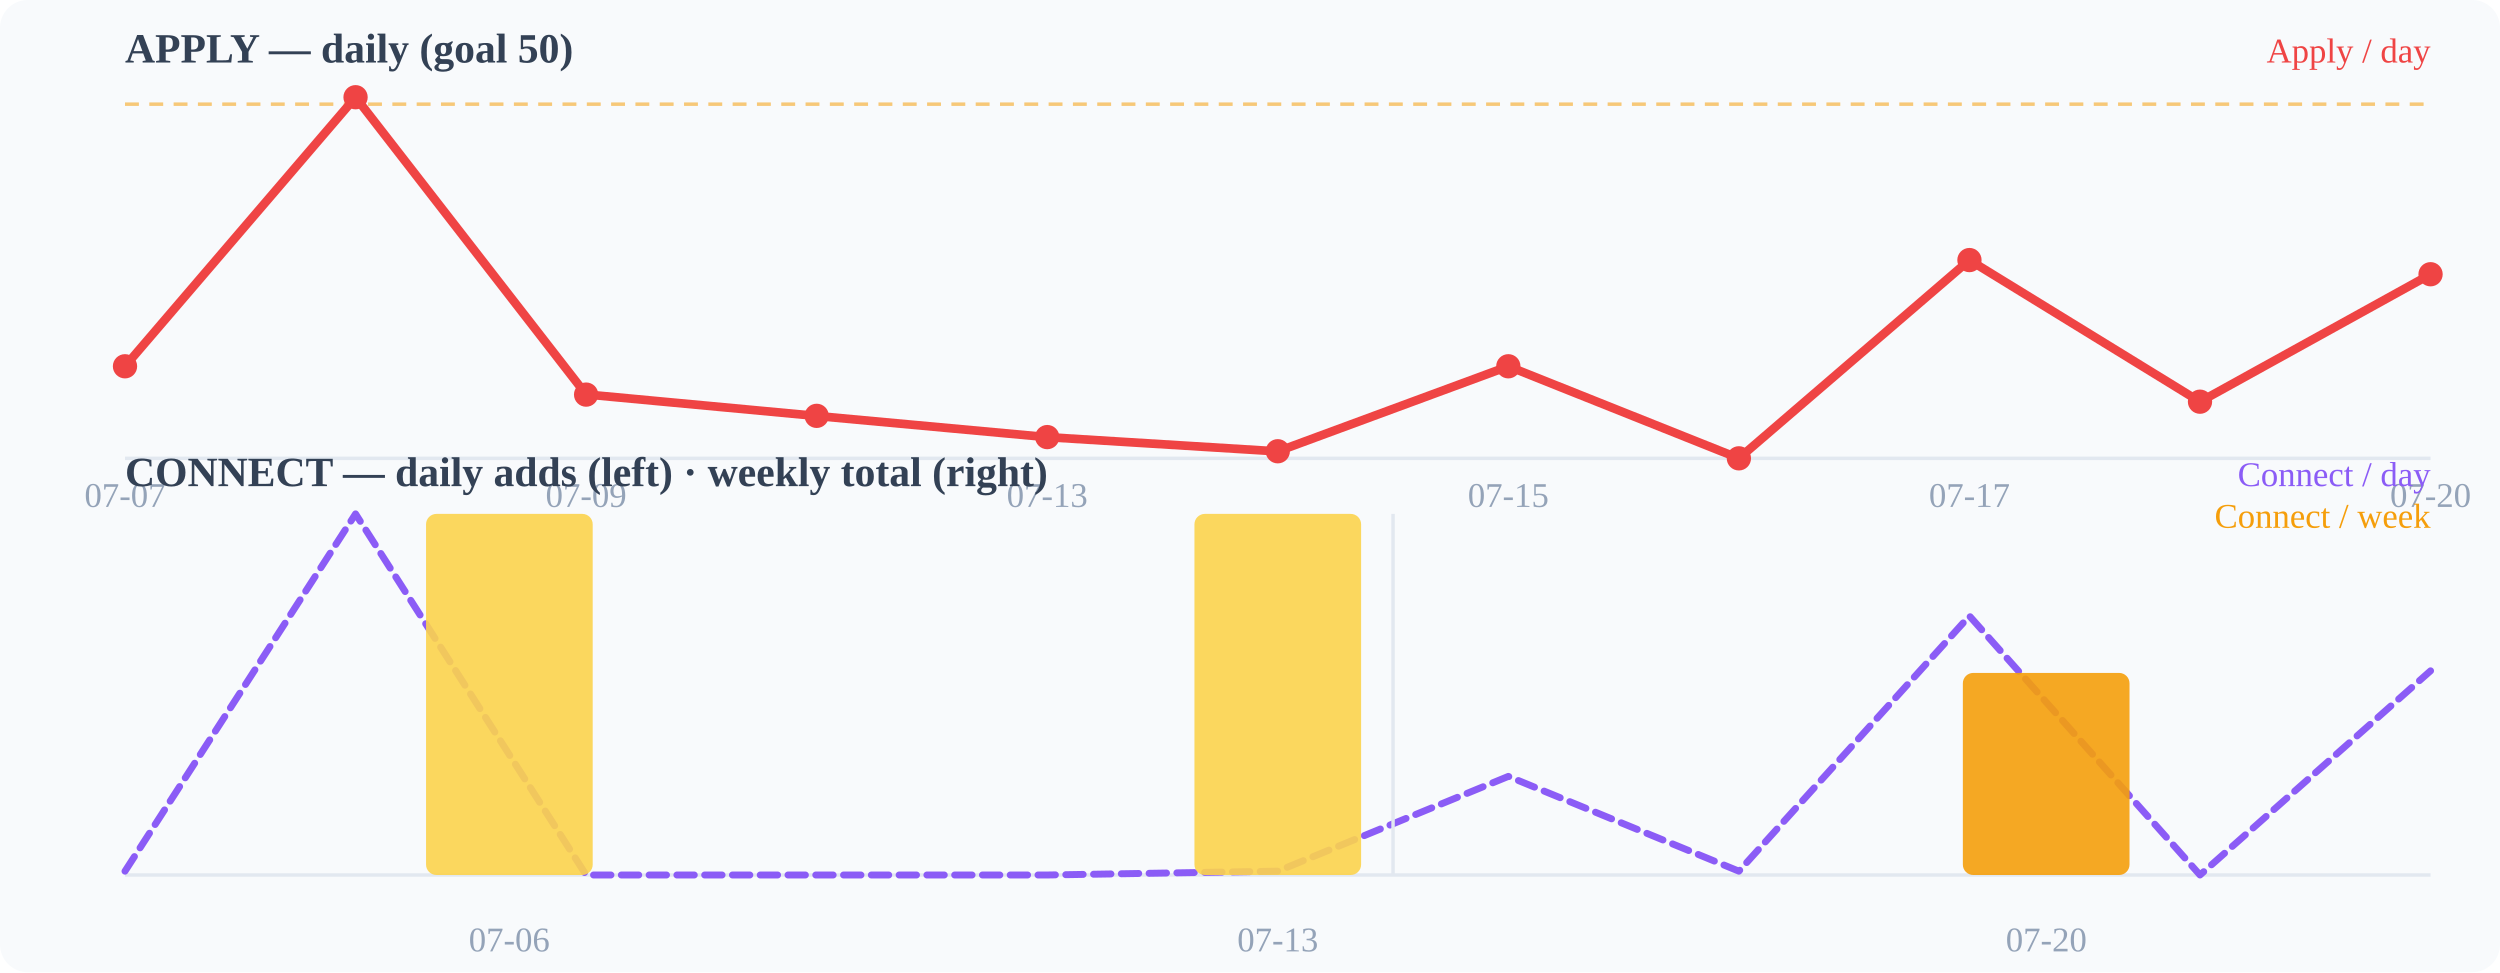
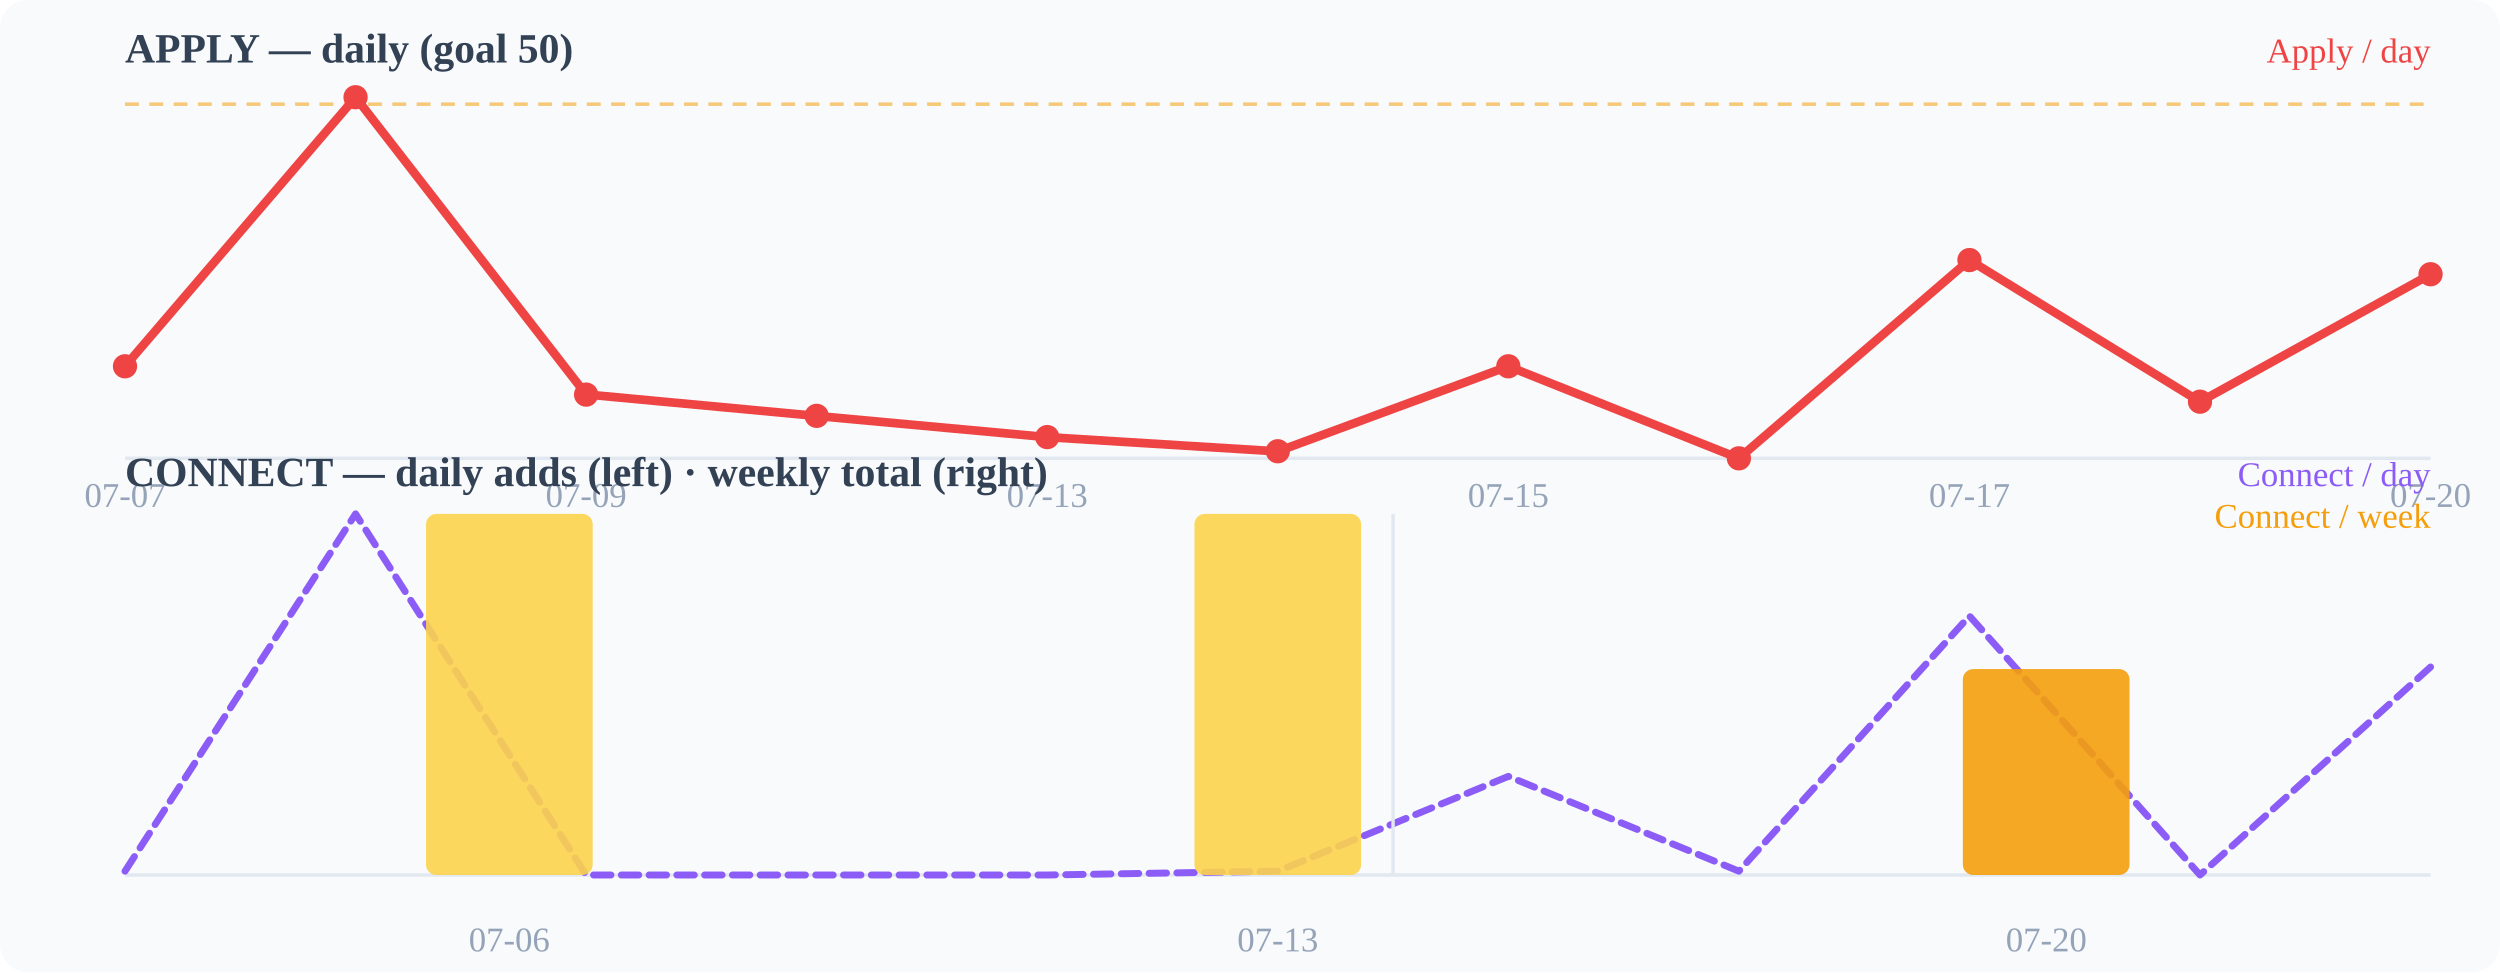
<svg xmlns="http://www.w3.org/2000/svg" width="720" height="280" viewBox="0 0 720 280">
  <rect width="720" height="280" fill="#f8fafc" rx="8" />
  <text x="36" y="18" font-size="12" font-weight="600" fill="#334155">APPLY — daily (goal 50)</text>
  <line x1="36" y1="132" x2="700" y2="132" stroke="#e2e8f0" stroke-width="1" />
  <line x1="36" y1="30.0" x2="700" y2="30.0" stroke="#f59e0b" stroke-width="1" stroke-dasharray="4 3" opacity="0.55" />
  <polyline points="36.0,105.5 102.4,28.0 168.8,113.6 235.2,119.8 301.6,125.9 368.0,130.0 434.4,105.5 500.8,132.0 567.2,74.9 633.6,115.7 700.0,79.0" fill="none" stroke="#ef4444" stroke-width="2.5" stroke-linecap="round" stroke-linejoin="round" />
  <circle cx="36" cy="105.49" r="3.5" fill="#ef4444" />
  <circle cx="102.4" cy="28" r="3.5" fill="#ef4444" />
  <circle cx="168.8" cy="113.647" r="3.5" fill="#ef4444" />
  <circle cx="235.2" cy="119.765" r="3.5" fill="#ef4444" />
  <circle cx="301.6" cy="125.882" r="3.5" fill="#ef4444" />
  <circle cx="368" cy="129.961" r="3.5" fill="#ef4444" />
  <circle cx="434.4" cy="105.49" r="3.5" fill="#ef4444" />
  <circle cx="500.8" cy="132" r="3.5" fill="#ef4444" />
  <circle cx="567.2" cy="74.902" r="3.5" fill="#ef4444" />
  <circle cx="633.6" cy="115.686" r="3.5" fill="#ef4444" />
  <circle cx="700" cy="78.98" r="3.5" fill="#ef4444" />
  <text x="36" y="146" font-size="10" fill="#94a3b8" text-anchor="middle">07-07</text>
  <text x="168.8" y="146" font-size="10" fill="#94a3b8" text-anchor="middle">07-09</text>
  <text x="301.6" y="146" font-size="10" fill="#94a3b8" text-anchor="middle">07-13</text>
  <text x="434.4" y="146" font-size="10" fill="#94a3b8" text-anchor="middle">07-15</text>
  <text x="567.2" y="146" font-size="10" fill="#94a3b8" text-anchor="middle">07-17</text>
  <text x="700" y="146" font-size="10" fill="#94a3b8" text-anchor="middle">07-20</text>
  <text x="36" y="140" font-size="12" font-weight="600" fill="#334155">CONNECT — daily adds (left) · weekly total (right)</text>
  <line x1="36" y1="252" x2="700" y2="252" stroke="#e2e8f0" stroke-width="1" />
-   <polyline points="36.0,250.9 102.4,148.0 168.8,252.0 235.2,252.0 301.6,252.0 368.0,250.9 434.4,223.6 500.8,250.9 567.2,177.4 633.6,252.0 700.0,193.2" fill="none" stroke="#8b5cf6" stroke-width="2" stroke-linecap="round" stroke-linejoin="round" stroke-dasharray="5 3" />
+   <polyline points="36.0,250.9 102.4,148.0 168.8,252.0 235.2,252.0 301.6,252.0 368.0,250.9 434.4,223.6 500.8,250.9 567.2,177.4 633.6,252.0 700.0,192.1" fill="none" stroke="#8b5cf6" stroke-width="2" stroke-linecap="round" stroke-linejoin="round" stroke-dasharray="5 3" />
  <rect x="122.7" y="148.0" width="48" height="104.0" rx="3" fill="#fcd34d" opacity="0.9" />
  <rect x="344.0" y="148.0" width="48" height="104.0" rx="3" fill="#fcd34d" opacity="0.9" />
-   <rect x="565.3" y="193.8" width="48" height="58.2" rx="3" fill="#f59e0b" opacity="0.9" />
+   <rect x="565.3" y="192.7" width="48" height="59.3" rx="3" fill="#f59e0b" opacity="0.9" />
  <line x1="401.2" y1="148" x2="401.2" y2="252" stroke="#e2e8f0" stroke-width="1" />
  <text x="146.667" y="274" font-size="10" fill="#94a3b8" text-anchor="middle">07-06</text>
  <text x="368" y="274" font-size="10" fill="#94a3b8" text-anchor="middle">07-13</text>
  <text x="589.333" y="274" font-size="10" fill="#94a3b8" text-anchor="middle">07-20</text>
  <text x="700" y="18" font-size="10" fill="#ef4444" text-anchor="end">Apply / day</text>
  <text x="700" y="140" font-size="10" fill="#8b5cf6" text-anchor="end">Connect / day</text>
  <text x="700" y="152" font-size="10" fill="#f59e0b" text-anchor="end">Connect / week</text>
</svg>
